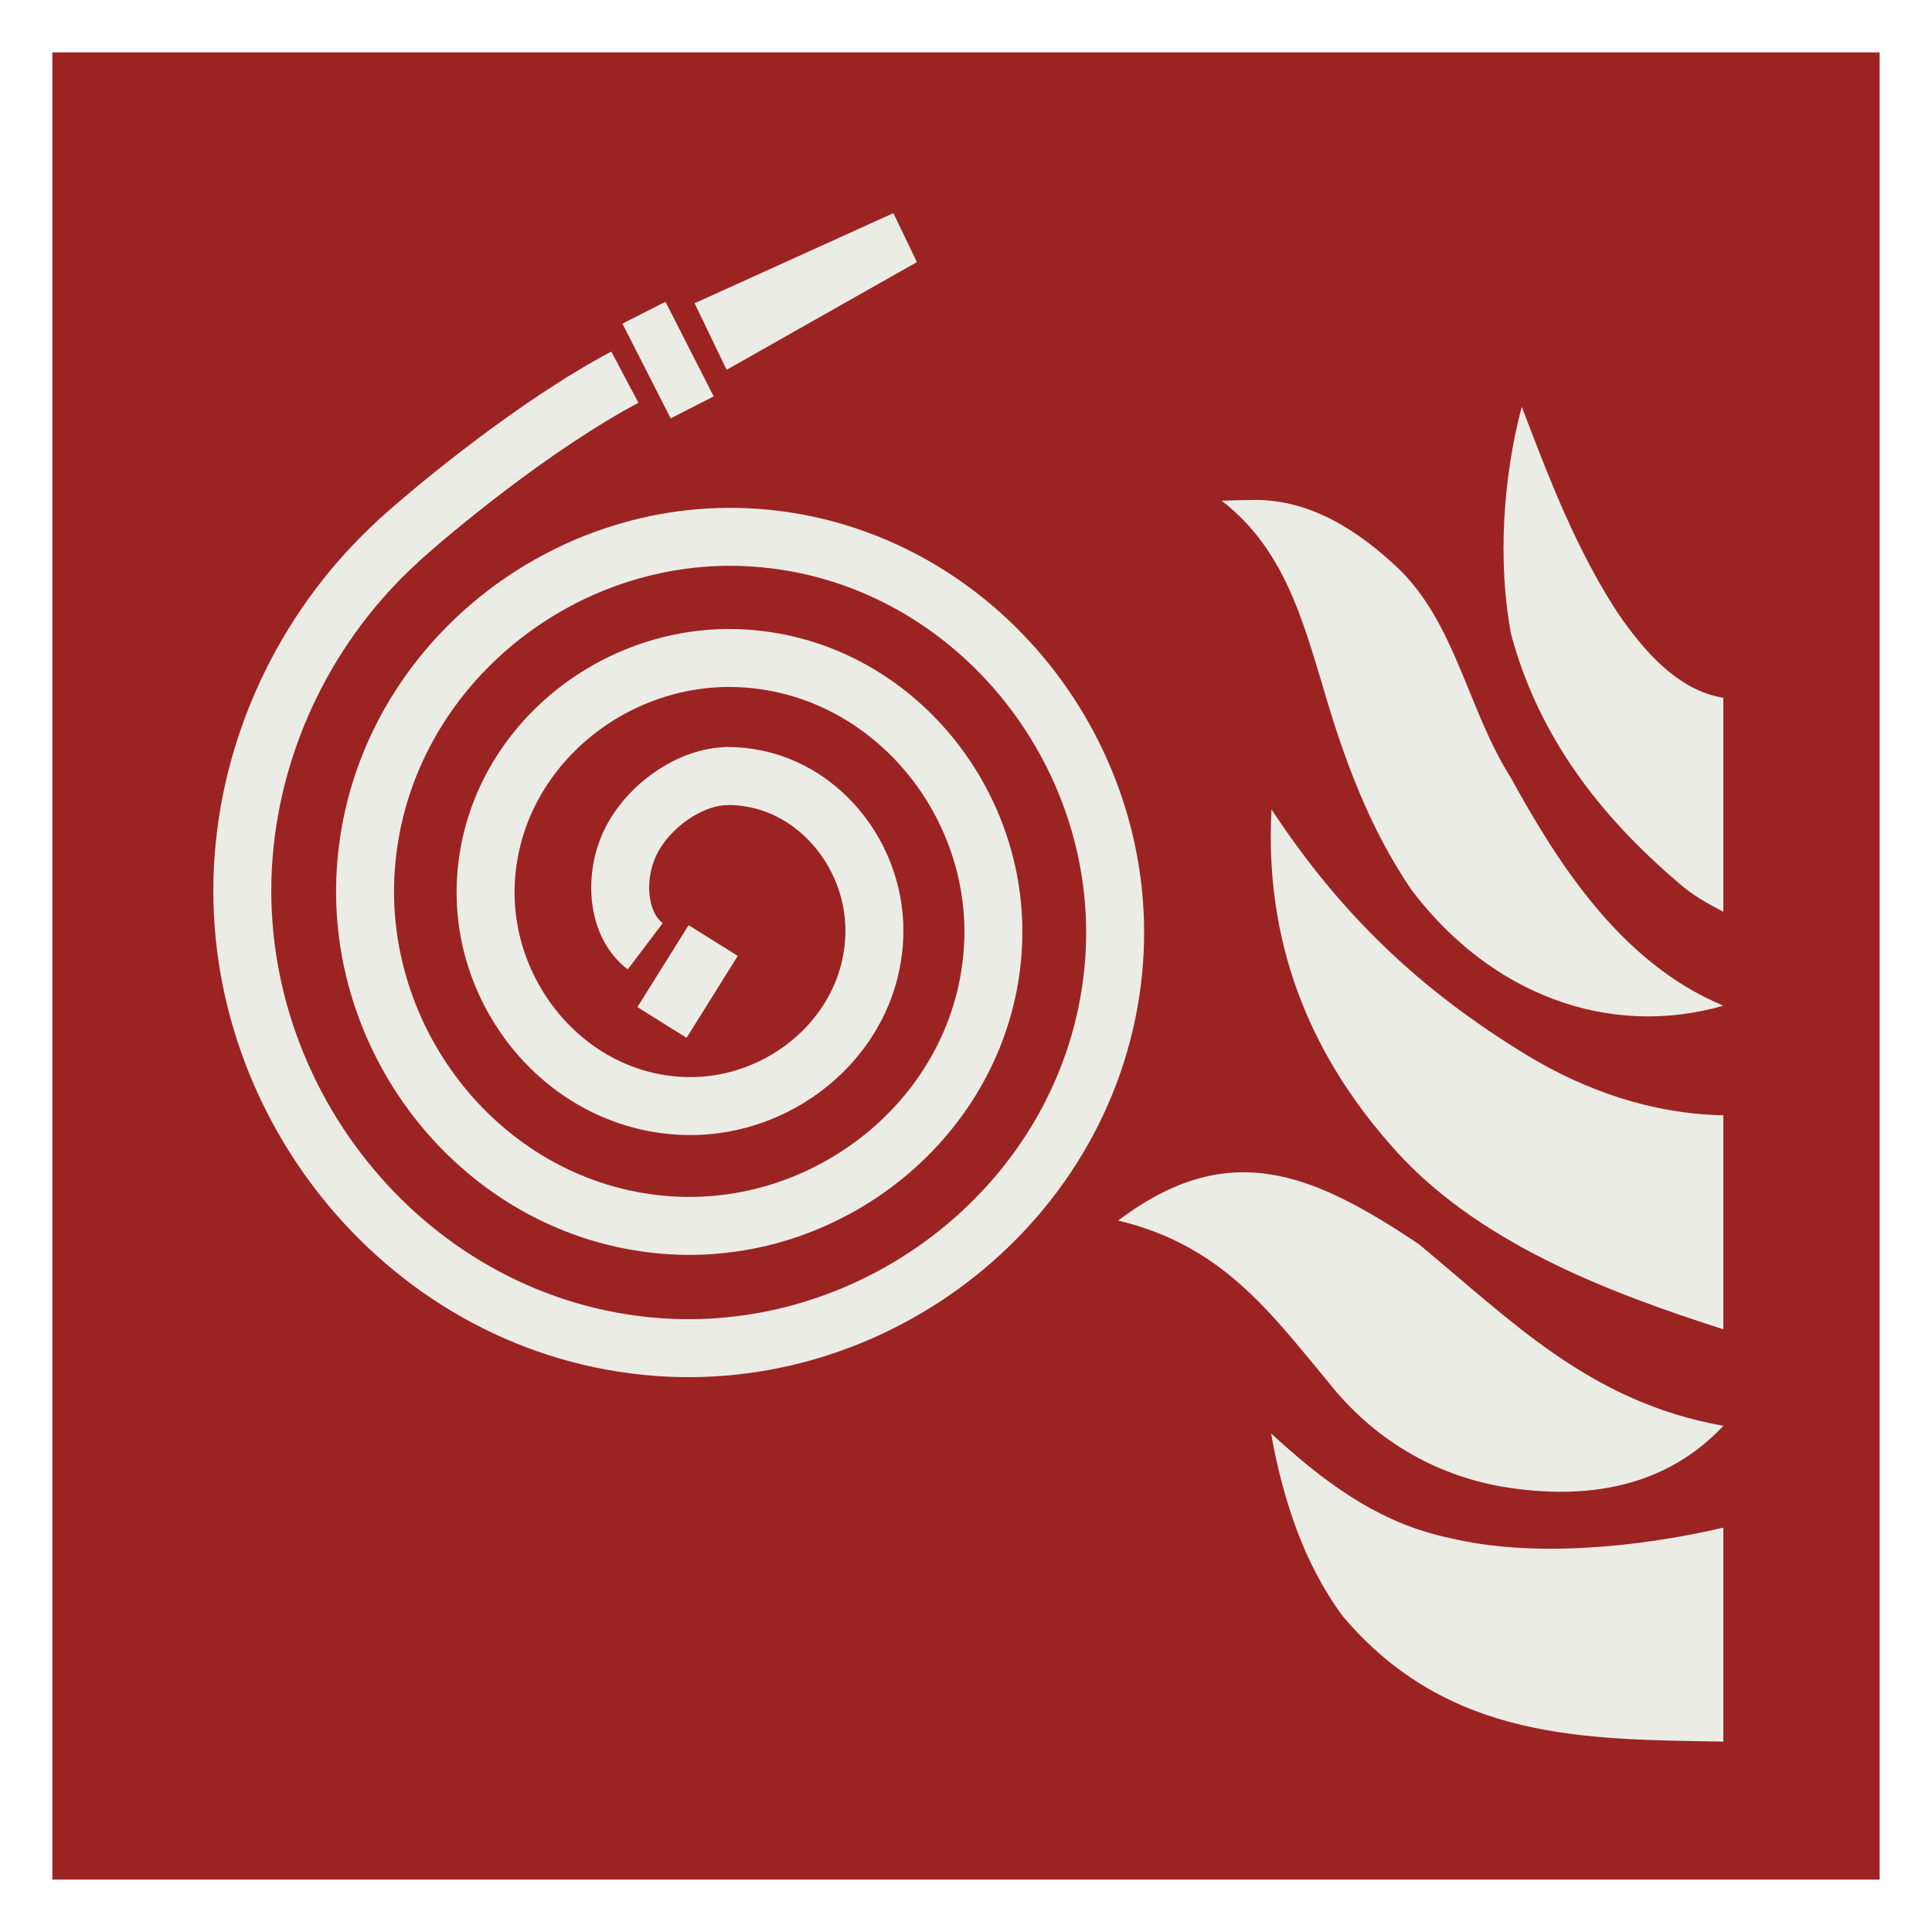
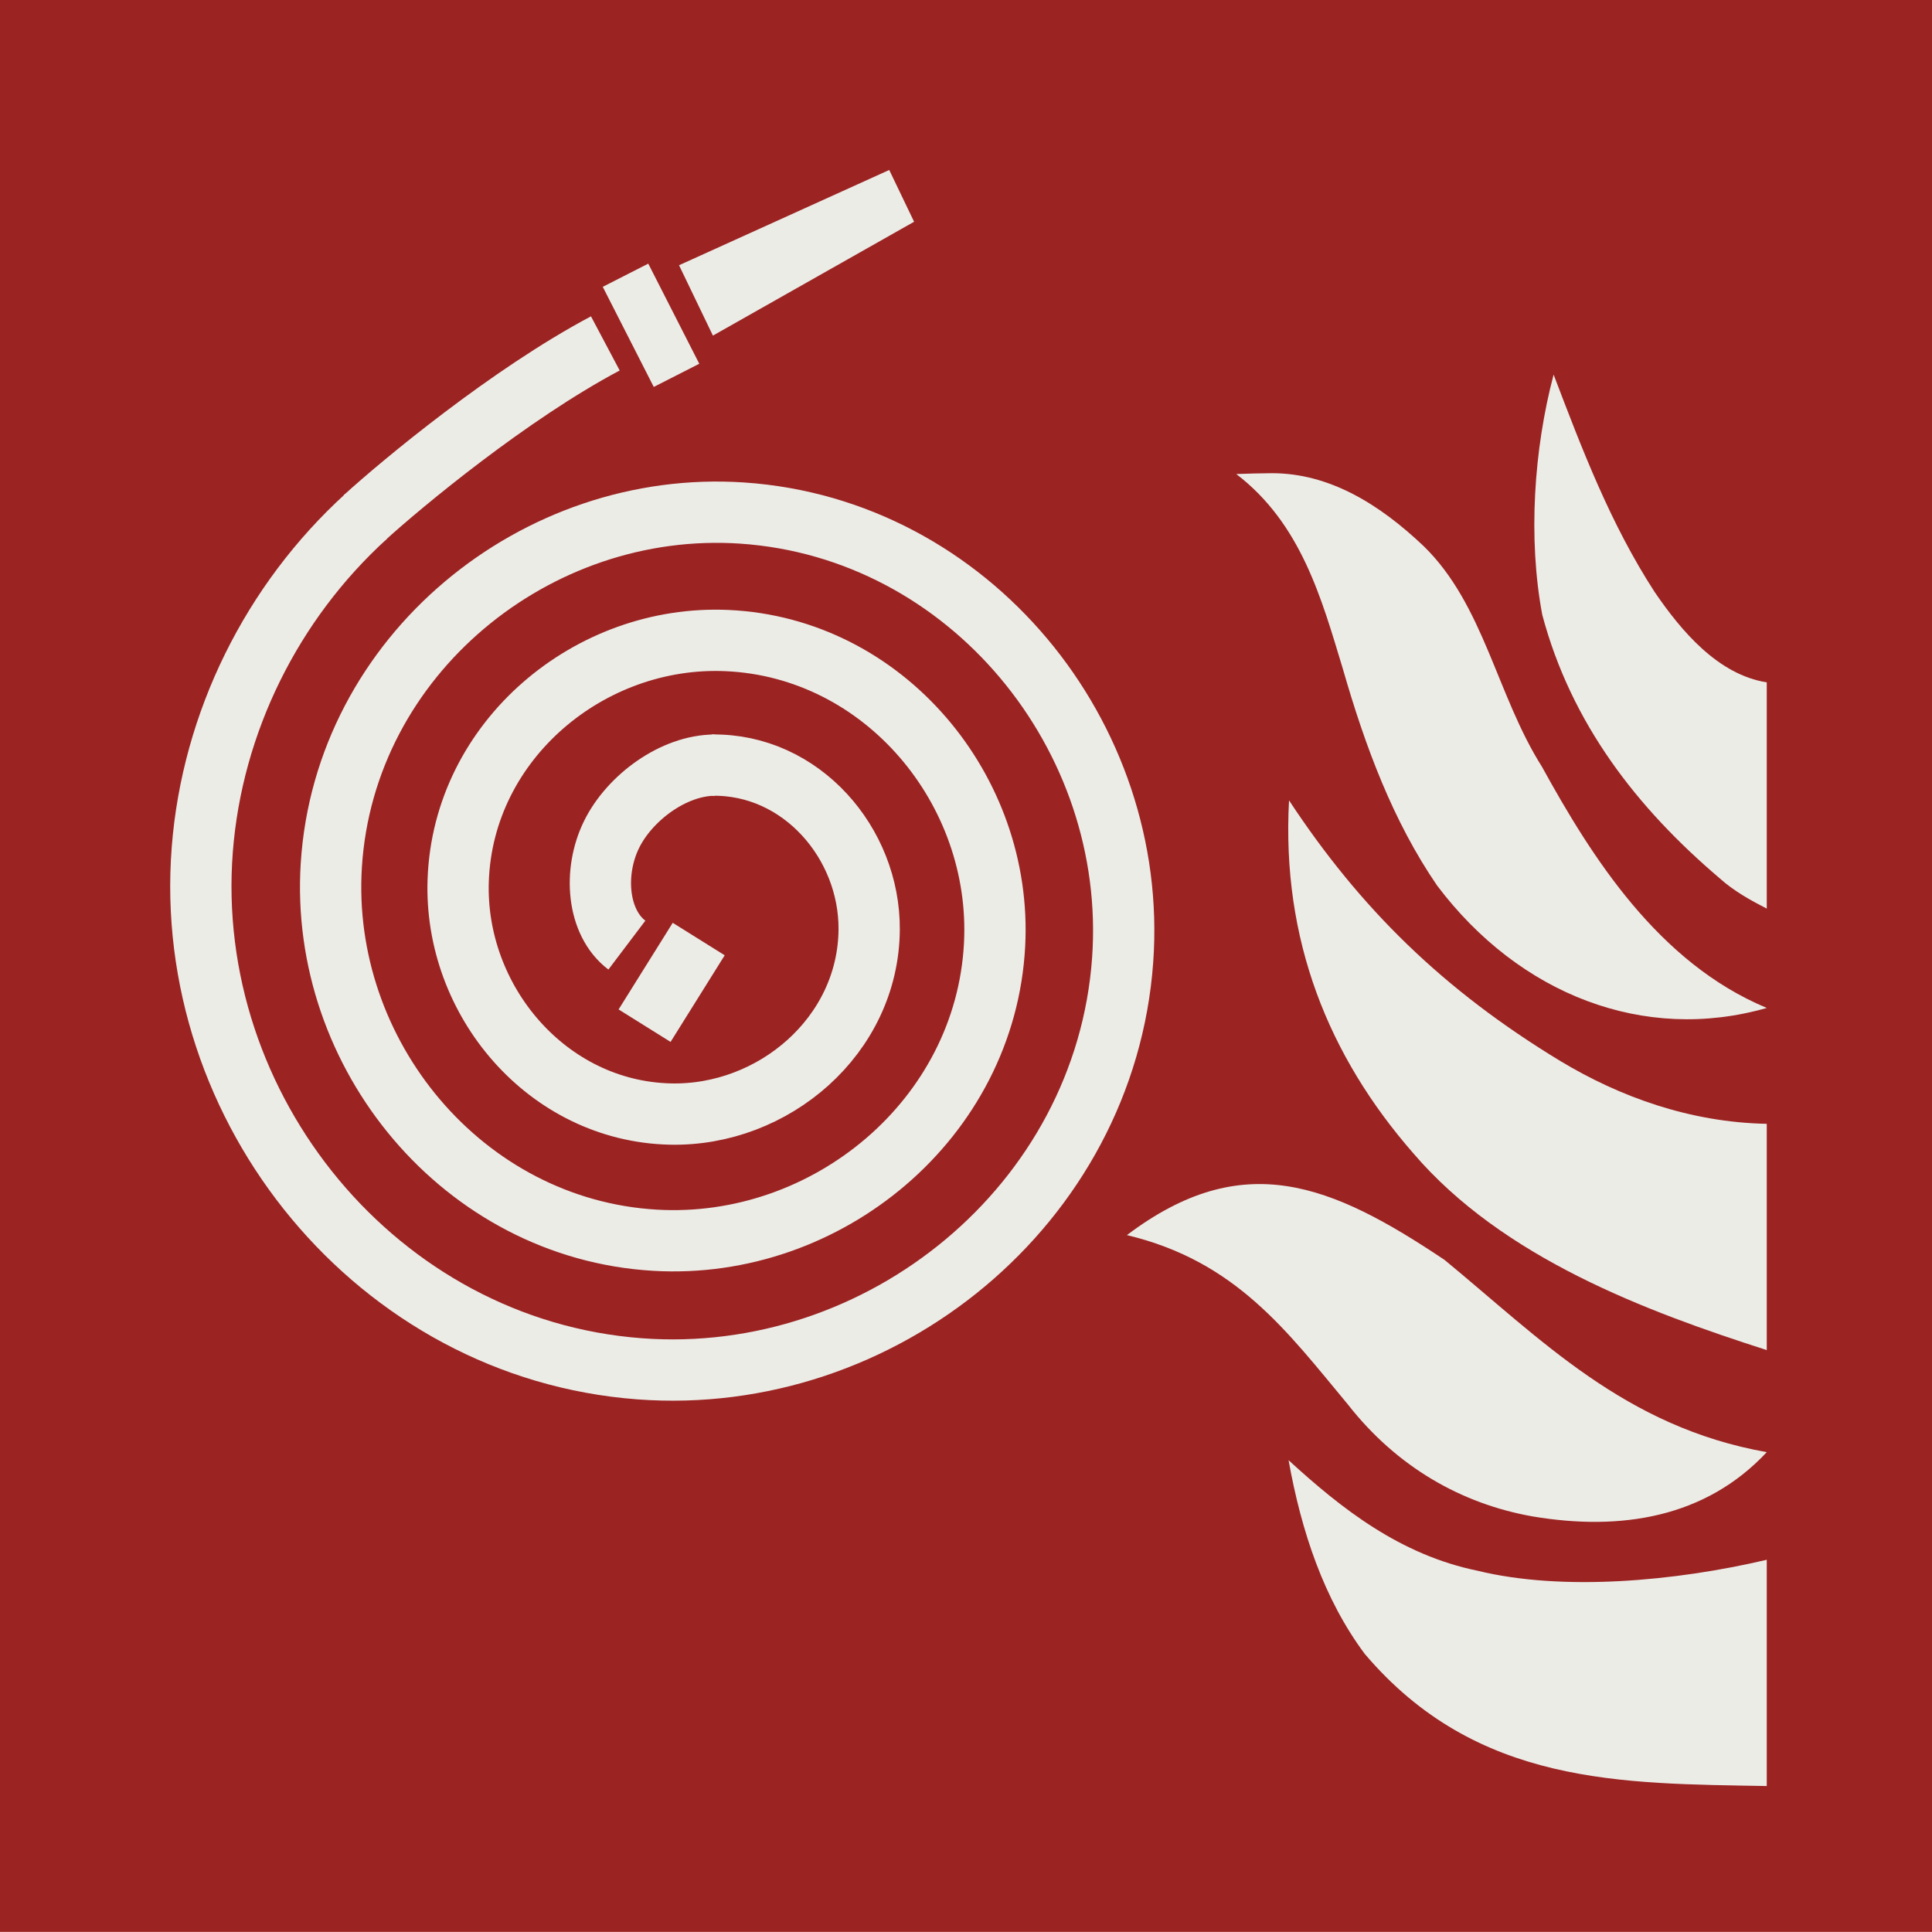
- <svg xmlns="http://www.w3.org/2000/svg" height="200" width="200">
-   <path d="m5.419 5.423h189.16v189.15h-189.16v-189.15z" fill="#9b2423" fill-rule="evenodd" />
-   <g fill="none" stroke="#ecece7">
-     <path d="m66.795 97.957c-2.925-2.211-3.303-7.17-1.494-10.839 1.773-3.595 6.078-6.782 10.117-6.782" stroke-width="6" />
-     <path d="m86.562 86.177c7.24 5.663 7.597 16.473 1.946 23.37-6.927 8.455-19.777 8.79-27.909 1.905-9.682-8.197-9.994-23.11-1.86-32.485 9.473-10.918 26.468-11.206 37.091-1.813 12.163 10.755 12.426 29.848 1.763 41.725-12.043 13.415-33.247 13.653-46.384 1.713-14.673-13.336-14.885-36.664-1.66-51.066 14.635-15.937 40.096-16.123 55.768-1.607 17.207 15.938 17.366 43.543 1.553 60.489-17.246 18.481-47.004 18.614-65.227 1.498-19.76-18.559-19.865-50.477-1.442-69.983 9.027-9.557 21.621-15.341 34.731-16.111" stroke-width="6.318" transform="matrix(.73881 -.59659 .59659 .73881 -40.227 68.309)" />
-     <path d="m64.686 39.046c-9.355 4.962-19.9 13.706-23.602 17.084" stroke-width="6" />
+ <svg xmlns="http://www.w3.org/2000/svg" height="189.15" width="189.16" version="1.1" id="svg8">
+   <defs id="defs8" />
+   <path d="M 0,0 H 189.16 V 189.15 H 0 Z" fill="#9b2423" fill-rule="evenodd" id="path1" />
+   <g fill="none" stroke="#ecece7" id="g4" transform="translate(-5.4189,-5.423)">
+     <path d="m 66.795,97.957 c -2.925,-2.211 -3.303,-7.17 -1.494,-10.839 1.773,-3.595 6.078,-6.782 10.117,-6.782" stroke-width="6" id="path2" />
+     <path d="m 86.562,86.177 c 7.24,5.663 7.597,16.473 1.946,23.37 -6.927,8.455 -19.777,8.79 -27.909,1.905 -9.682,-8.197 -9.994,-23.11 -1.86,-32.485 9.473,-10.918 26.468,-11.206 37.091,-1.813 12.163,10.755 12.426,29.848 1.763,41.725 -12.043,13.415 -33.247,13.653 -46.384,1.713 -14.673,-13.336 -14.885,-36.664 -1.66,-51.066 14.635,-15.937 40.096,-16.123 55.768,-1.607 17.207,15.938 17.366,43.543 1.553,60.489 -17.246,18.481 -47.004,18.614 -65.227,1.498 -19.76,-18.559 -19.865,-50.477 -1.442,-69.983 9.027,-9.557 21.621,-15.341 34.731,-16.111" stroke-width="6.318" transform="matrix(0.73881,-0.59659,0.59659,0.73881,-40.227,68.309)" id="path3" />
+     <path d="M 64.686,39.046 C 55.331,44.008 44.786,52.752 41.084,56.13" stroke-width="6" id="path4" />
  </g>
-   <g fill="#ecece7">
-     <path d="m42.2 59.107h5v11h-5z" transform="matrix(.8910065 -.4539905 .4539905 .8910065 0 0)" />
-     <path d="m94.916 27.134-19.696 11.147-3.317-6.888 20.58-9.327z" />
-     <path d="m157.532 42.102c-1.935 7.305-2.52 16.04-1.109 23.524 2.843 10.659 9.291 18.92 17.35 25.774 1.422 1.28 3.029 2.159 4.627 2.984v-22.151c-4.79-.76-8.381-5.049-10.966-8.831-4.355-6.706-7.134-14.039-9.902-21.3zm-27.621 9.652c-1.102.003-2.276.042-3.45.081 6.366 4.873 8.352 12.202 10.448 19.116 2.185 7.599 4.908 14.885 9.21 21.169 8.068 10.706 20.295 15.43 32.282 11.989-10.604-4.412-17.132-14.743-22.015-23.62-4.426-6.997-5.677-15.84-11.571-21.588-4.313-4.091-9.216-7.159-14.904-7.148zm1.716 32.032c-.745 13.678 3.873 25.054 12.17 34.556 8.783 10.26 22.817 15.484 34.603 19.265v-22.151c-7.54-.148-14.406-2.653-20.201-6.142-11.455-6.949-19.589-14.922-26.572-25.526zm-15.874 42.565c10.69 2.546 15.686 9.425 21.65 16.598 4.77 6.091 11.098 9.713 18.07 10.944 8.684 1.462 16.949.109 22.927-6.291-13.905-2.471-22.067-11.021-31.552-18.826-11.103-7.433-19.726-11.009-31.095-2.424zm15.828 22.039c1.26 7.014 3.467 13.605 7.454 18.957 10.969 12.929 25.214 12.691 39.365 12.944v-22.151c-8.98 2.106-19.985 3.107-28.306 1.075-7.589-1.558-13.304-6.057-18.513-10.825z" />
-     <path d="m111.206 43.447h6v10h-6z" transform="matrix(.8480481 .5299193 -.5299193 .8480481 0 0)" />
+   <g fill="#ecece7" id="g8" transform="translate(-5.4189,-5.423)">
+     <path d="m 42.2,59.107 h 5 v 11 h -5 z" transform="rotate(-27)" id="path5" />
+     <path d="m 94.916,27.134 -19.696,11.147 -3.317,-6.888 20.58,-9.327 z" id="path6" />
+     <path d="m 157.532,42.102 c -1.935,7.305 -2.52,16.04 -1.109,23.524 2.843,10.659 9.291,18.92 17.35,25.774 1.422,1.28 3.029,2.159 4.627,2.984 V 72.233 c -4.79,-0.76 -8.381,-5.049 -10.966,-8.831 -4.355,-6.706 -7.134,-14.039 -9.902,-21.3 z m -27.621,9.652 c -1.102,0.003 -2.276,0.042 -3.45,0.081 6.366,4.873 8.352,12.202 10.448,19.116 2.185,7.599 4.908,14.885 9.21,21.169 8.068,10.706 20.295,15.43 32.282,11.989 -10.604,-4.412 -17.132,-14.743 -22.015,-23.62 -4.426,-6.997 -5.677,-15.84 -11.571,-21.588 -4.313,-4.091 -9.216,-7.159 -14.904,-7.148 z m 1.716,32.032 c -0.745,13.678 3.873,25.054 12.17,34.556 8.783,10.26 22.817,15.484 34.603,19.265 v -22.151 c -7.54,-0.148 -14.406,-2.653 -20.201,-6.142 -11.455,-6.949 -19.589,-14.922 -26.572,-25.526 z m -15.874,42.565 c 10.69,2.546 15.686,9.425 21.65,16.598 4.77,6.091 11.098,9.713 18.07,10.944 8.684,1.462 16.949,0.109 22.927,-6.291 -13.905,-2.471 -22.067,-11.021 -31.552,-18.826 -11.103,-7.433 -19.726,-11.009 -31.095,-2.424 z m 15.828,22.039 c 1.26,7.014 3.467,13.605 7.454,18.957 10.969,12.929 25.214,12.691 39.365,12.944 v -22.151 c -8.98,2.106 -19.985,3.107 -28.306,1.075 -7.589,-1.558 -13.304,-6.057 -18.513,-10.825 z" id="path7" />
+     <path d="m 111.206,43.447 h 6 v 10 h -6 z" transform="rotate(32)" id="path8" />
  </g>
</svg>
